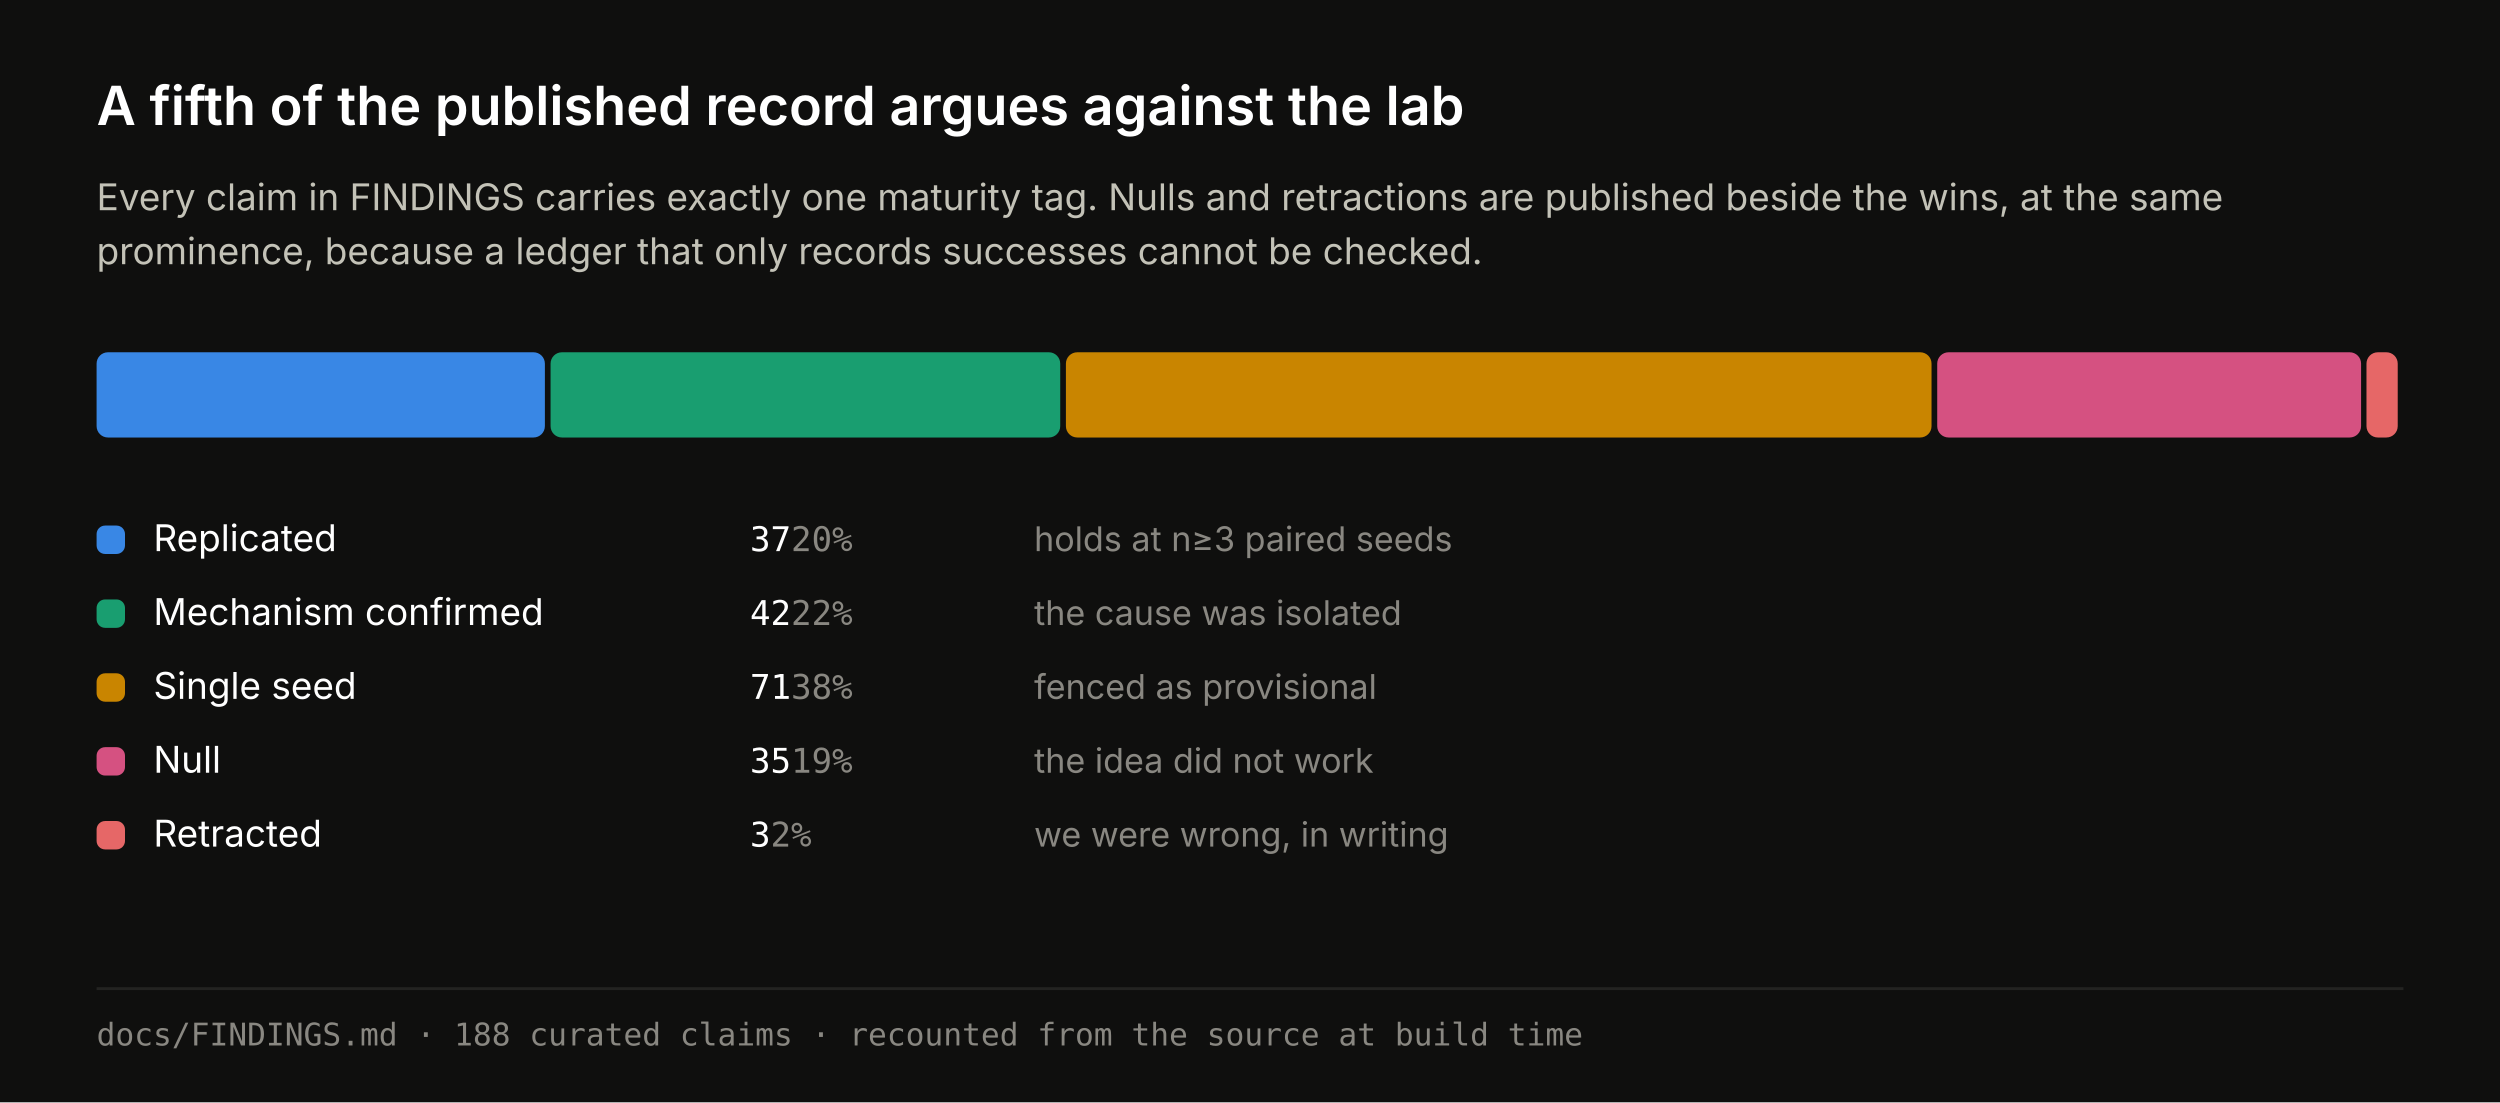
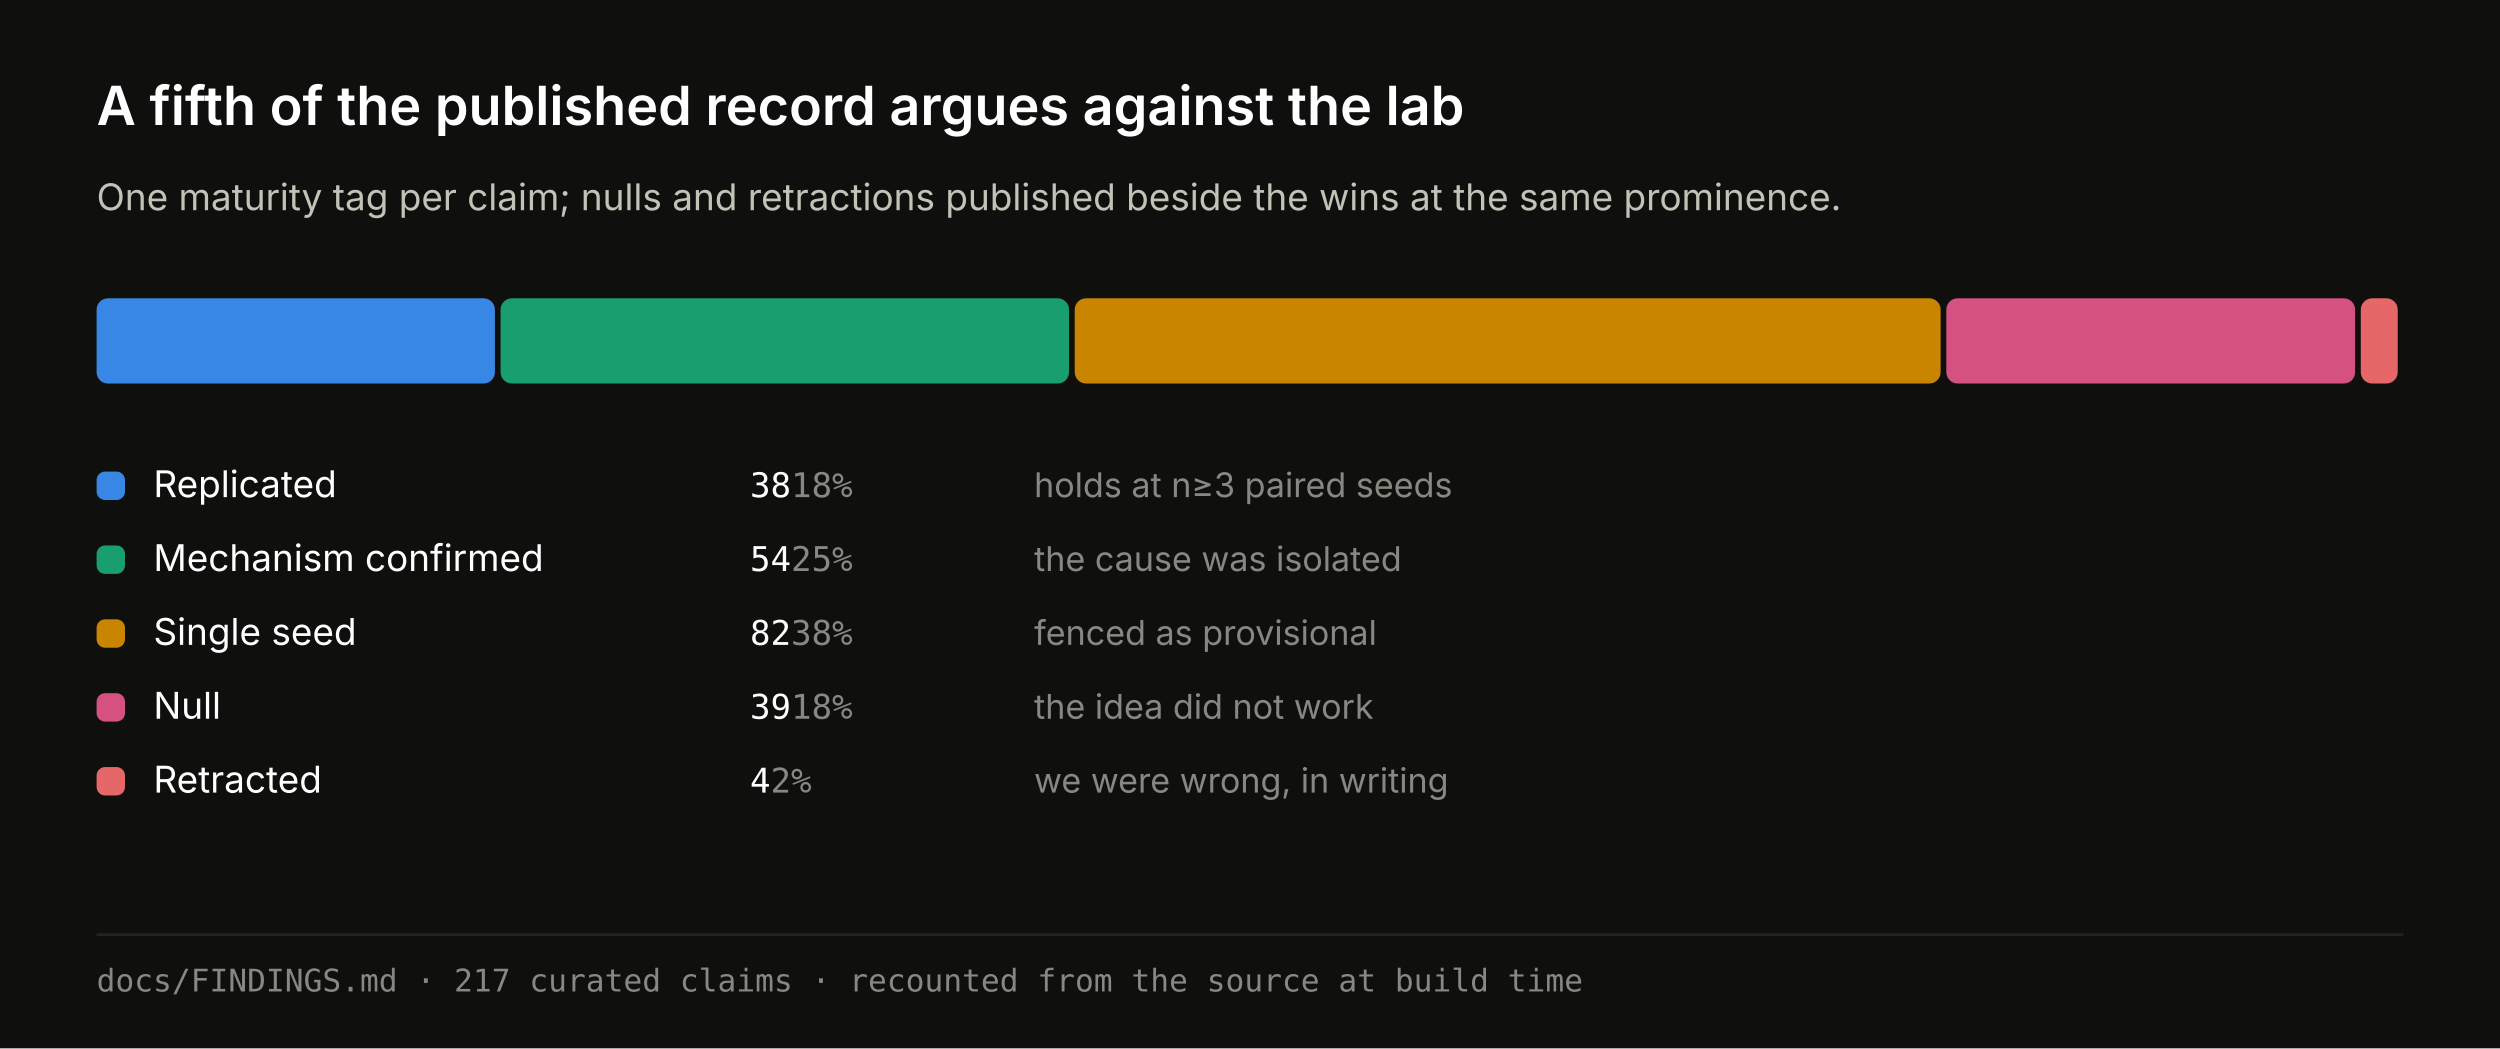
- <svg xmlns="http://www.w3.org/2000/svg" width="880" height="388" viewBox="0 0 880 388" role="img">
-   <rect width="880" height="388" fill="#0f0f0e" />
+ <svg xmlns="http://www.w3.org/2000/svg" width="880" height="369" viewBox="0 0 880 369" role="img">
+   <rect width="880" height="369" fill="#0f0f0e" />
  <text x="34" y="44" font-family="Inter, -apple-system, BlinkMacSystemFont, 'Segoe UI', sans-serif" font-size="19" font-weight="600" fill="#ffffff">A fifth of the published record argues against the lab</text>
-   <text x="34" y="74" font-family="Inter, -apple-system, BlinkMacSystemFont, 'Segoe UI', sans-serif" font-size="13" fill="#c3c2b7">Every claim in FINDINGS carries exactly one maturity tag. Nulls and retractions are published beside the wins, at the same</text>
-   <text x="34" y="93" font-family="Inter, -apple-system, BlinkMacSystemFont, 'Segoe UI', sans-serif" font-size="13" fill="#c3c2b7">prominence, because a ledger that only records successes cannot be checked.</text>
-   <rect x="34.0" y="124" width="157.8" height="30" rx="4" fill="#3987e5" />
-   <rect x="193.8" y="124" width="179.4" height="30" rx="4" fill="#199e70" />
-   <rect x="375.2" y="124" width="304.7" height="30" rx="4" fill="#c98500" />
-   <rect x="681.9" y="124" width="149.2" height="30" rx="4" fill="#d55181" />
-   <rect x="833.0" y="124" width="11.0" height="30" rx="4" fill="#e66767" />
-   <rect x="34" y="185" width="10" height="10" rx="3" fill="#3987e5" />
-   <text x="54" y="194" font-family="Inter, -apple-system, BlinkMacSystemFont, 'Segoe UI', sans-serif" font-size="13" fill="#ffffff">Replicated</text>
-   <text x="264" y="194" font-family="'JetBrains Mono', ui-monospace, SFMono-Regular, Menlo, monospace" font-size="12" fill="#ffffff">37<tspan fill="#898781">  20%</tspan>
+   <text x="34" y="74" font-family="Inter, -apple-system, BlinkMacSystemFont, 'Segoe UI', sans-serif" font-size="13" fill="#c3c2b7">One maturity tag per claim; nulls and retractions published beside the wins at the same prominence.</text>
+   <rect x="34.0" y="105" width="140.2" height="30" rx="4" fill="#3987e5" />
+   <rect x="176.2" y="105" width="200.1" height="30" rx="4" fill="#199e70" />
+   <rect x="378.3" y="105" width="304.8" height="30" rx="4" fill="#c98500" />
+   <rect x="685.1" y="105" width="143.9" height="30" rx="4" fill="#d55181" />
+   <rect x="831.0" y="105" width="13.0" height="30" rx="4" fill="#e66767" />
+   <rect x="34" y="166" width="10" height="10" rx="3" fill="#3987e5" />
+   <text x="54" y="175" font-family="Inter, -apple-system, BlinkMacSystemFont, 'Segoe UI', sans-serif" font-size="13" fill="#ffffff">Replicated</text>
+   <text x="264" y="175" font-family="'JetBrains Mono', ui-monospace, SFMono-Regular, Menlo, monospace" font-size="12" fill="#ffffff">38<tspan fill="#898781">  18%</tspan>
  </text>
-   <text x="364" y="194" font-family="Inter, -apple-system, BlinkMacSystemFont, 'Segoe UI', sans-serif" font-size="12" fill="#898781">holds at n≥3 paired seeds</text>
-   <rect x="34" y="211" width="10" height="10" rx="3" fill="#199e70" />
-   <text x="54" y="220" font-family="Inter, -apple-system, BlinkMacSystemFont, 'Segoe UI', sans-serif" font-size="13" fill="#ffffff">Mechanism confirmed</text>
-   <text x="264" y="220" font-family="'JetBrains Mono', ui-monospace, SFMono-Regular, Menlo, monospace" font-size="12" fill="#ffffff">42<tspan fill="#898781">  22%</tspan>
+   <text x="364" y="175" font-family="Inter, -apple-system, BlinkMacSystemFont, 'Segoe UI', sans-serif" font-size="12" fill="#898781">holds at n≥3 paired seeds</text>
+   <rect x="34" y="192" width="10" height="10" rx="3" fill="#199e70" />
+   <text x="54" y="201" font-family="Inter, -apple-system, BlinkMacSystemFont, 'Segoe UI', sans-serif" font-size="13" fill="#ffffff">Mechanism confirmed</text>
+   <text x="264" y="201" font-family="'JetBrains Mono', ui-monospace, SFMono-Regular, Menlo, monospace" font-size="12" fill="#ffffff">54<tspan fill="#898781">  25%</tspan>
  </text>
-   <text x="364" y="220" font-family="Inter, -apple-system, BlinkMacSystemFont, 'Segoe UI', sans-serif" font-size="12" fill="#898781">the cause was isolated</text>
-   <rect x="34" y="237" width="10" height="10" rx="3" fill="#c98500" />
-   <text x="54" y="246" font-family="Inter, -apple-system, BlinkMacSystemFont, 'Segoe UI', sans-serif" font-size="13" fill="#ffffff">Single seed</text>
-   <text x="264" y="246" font-family="'JetBrains Mono', ui-monospace, SFMono-Regular, Menlo, monospace" font-size="12" fill="#ffffff">71<tspan fill="#898781">  38%</tspan>
+   <text x="364" y="201" font-family="Inter, -apple-system, BlinkMacSystemFont, 'Segoe UI', sans-serif" font-size="12" fill="#898781">the cause was isolated</text>
+   <rect x="34" y="218" width="10" height="10" rx="3" fill="#c98500" />
+   <text x="54" y="227" font-family="Inter, -apple-system, BlinkMacSystemFont, 'Segoe UI', sans-serif" font-size="13" fill="#ffffff">Single seed</text>
+   <text x="264" y="227" font-family="'JetBrains Mono', ui-monospace, SFMono-Regular, Menlo, monospace" font-size="12" fill="#ffffff">82<tspan fill="#898781">  38%</tspan>
  </text>
-   <text x="364" y="246" font-family="Inter, -apple-system, BlinkMacSystemFont, 'Segoe UI', sans-serif" font-size="12" fill="#898781">fenced as provisional</text>
-   <rect x="34" y="263" width="10" height="10" rx="3" fill="#d55181" />
-   <text x="54" y="272" font-family="Inter, -apple-system, BlinkMacSystemFont, 'Segoe UI', sans-serif" font-size="13" fill="#ffffff">Null</text>
-   <text x="264" y="272" font-family="'JetBrains Mono', ui-monospace, SFMono-Regular, Menlo, monospace" font-size="12" fill="#ffffff">35<tspan fill="#898781">  19%</tspan>
+   <text x="364" y="227" font-family="Inter, -apple-system, BlinkMacSystemFont, 'Segoe UI', sans-serif" font-size="12" fill="#898781">fenced as provisional</text>
+   <rect x="34" y="244" width="10" height="10" rx="3" fill="#d55181" />
+   <text x="54" y="253" font-family="Inter, -apple-system, BlinkMacSystemFont, 'Segoe UI', sans-serif" font-size="13" fill="#ffffff">Null</text>
+   <text x="264" y="253" font-family="'JetBrains Mono', ui-monospace, SFMono-Regular, Menlo, monospace" font-size="12" fill="#ffffff">39<tspan fill="#898781">  18%</tspan>
  </text>
-   <text x="364" y="272" font-family="Inter, -apple-system, BlinkMacSystemFont, 'Segoe UI', sans-serif" font-size="12" fill="#898781">the idea did not work</text>
-   <rect x="34" y="289" width="10" height="10" rx="3" fill="#e66767" />
-   <text x="54" y="298" font-family="Inter, -apple-system, BlinkMacSystemFont, 'Segoe UI', sans-serif" font-size="13" fill="#ffffff">Retracted</text>
-   <text x="264" y="298" font-family="'JetBrains Mono', ui-monospace, SFMono-Regular, Menlo, monospace" font-size="12" fill="#ffffff">3<tspan fill="#898781">  2%</tspan>
+   <text x="364" y="253" font-family="Inter, -apple-system, BlinkMacSystemFont, 'Segoe UI', sans-serif" font-size="12" fill="#898781">the idea did not work</text>
+   <rect x="34" y="270" width="10" height="10" rx="3" fill="#e66767" />
+   <text x="54" y="279" font-family="Inter, -apple-system, BlinkMacSystemFont, 'Segoe UI', sans-serif" font-size="13" fill="#ffffff">Retracted</text>
+   <text x="264" y="279" font-family="'JetBrains Mono', ui-monospace, SFMono-Regular, Menlo, monospace" font-size="12" fill="#ffffff">4<tspan fill="#898781">  2%</tspan>
  </text>
-   <text x="364" y="298" font-family="Inter, -apple-system, BlinkMacSystemFont, 'Segoe UI', sans-serif" font-size="12" fill="#898781">we were wrong, in writing</text>
-   <line x1="34" y1="348" x2="846" y2="348" stroke="#232321" stroke-width="1" />
-   <text x="34" y="368" font-family="'JetBrains Mono', ui-monospace, SFMono-Regular, Menlo, monospace" font-size="11" fill="#898781">docs/FINDINGS.md · 188 curated claims · recounted from the source at build time</text>
+   <text x="364" y="279" font-family="Inter, -apple-system, BlinkMacSystemFont, 'Segoe UI', sans-serif" font-size="12" fill="#898781">we were wrong, in writing</text>
+   <line x1="34" y1="329" x2="846" y2="329" stroke="#232321" stroke-width="1" />
+   <text x="34" y="349" font-family="'JetBrains Mono', ui-monospace, SFMono-Regular, Menlo, monospace" font-size="11" fill="#898781">docs/FINDINGS.md · 217 curated claims · recounted from the source at build time</text>
</svg>
